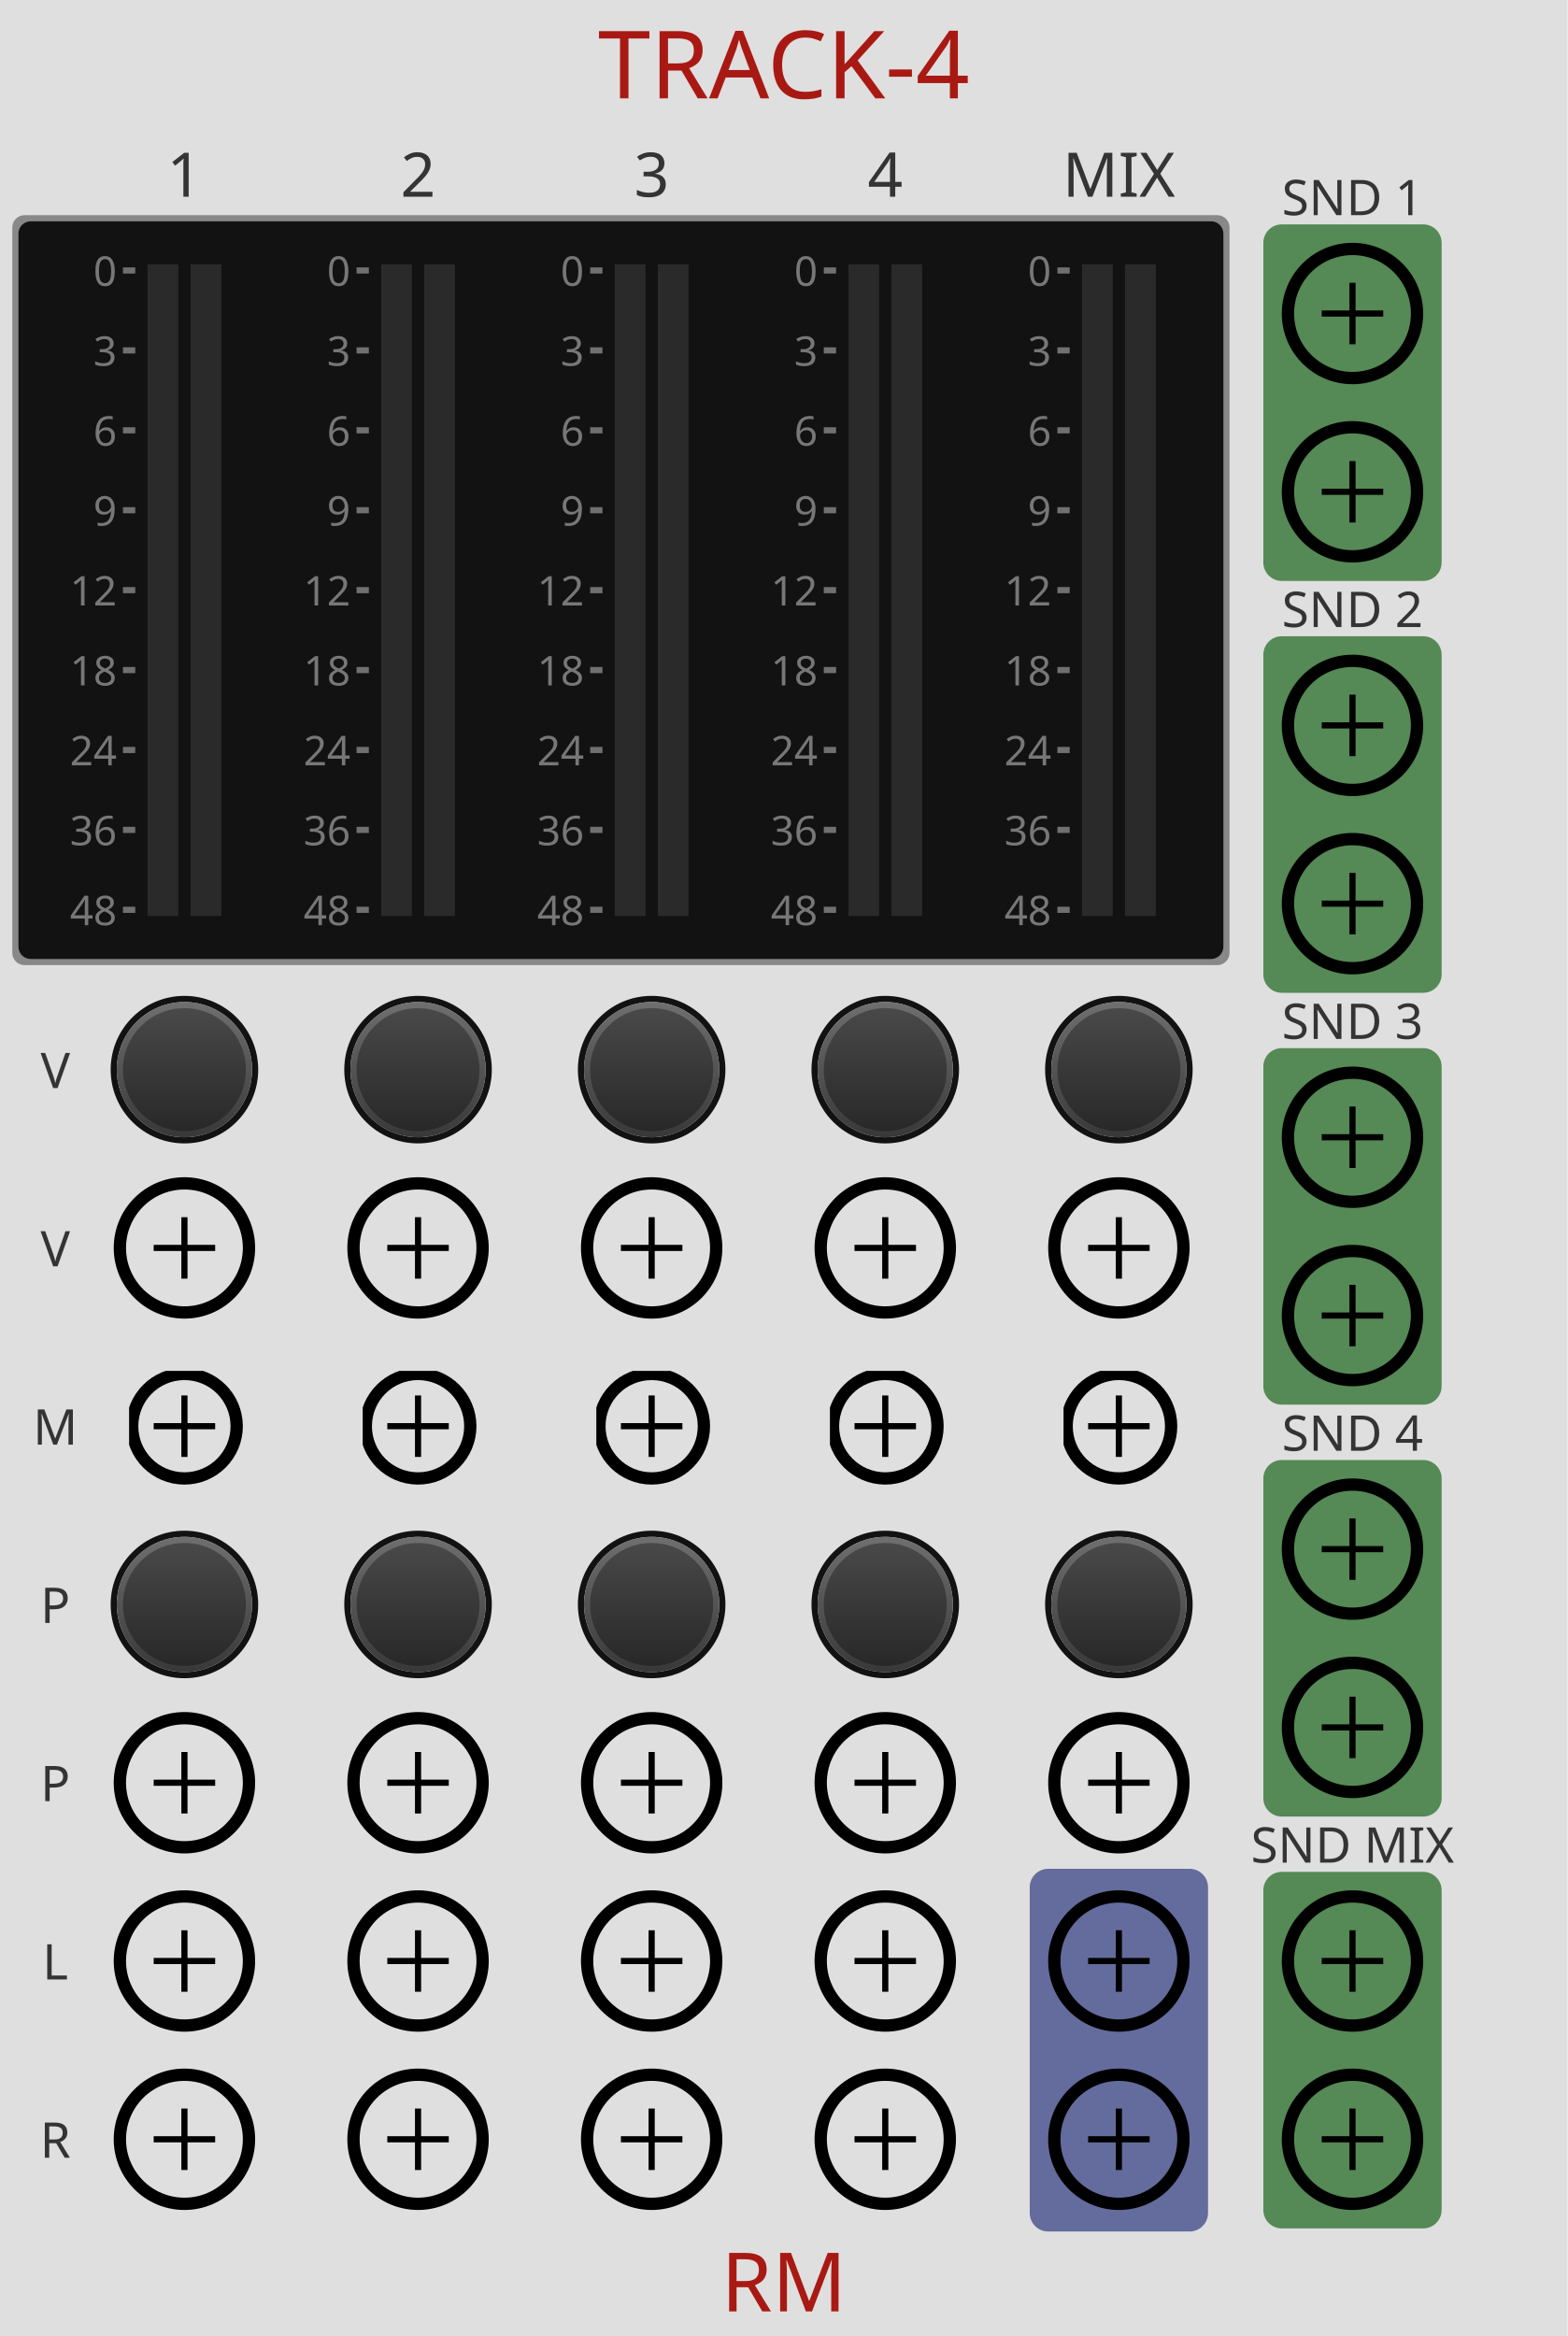
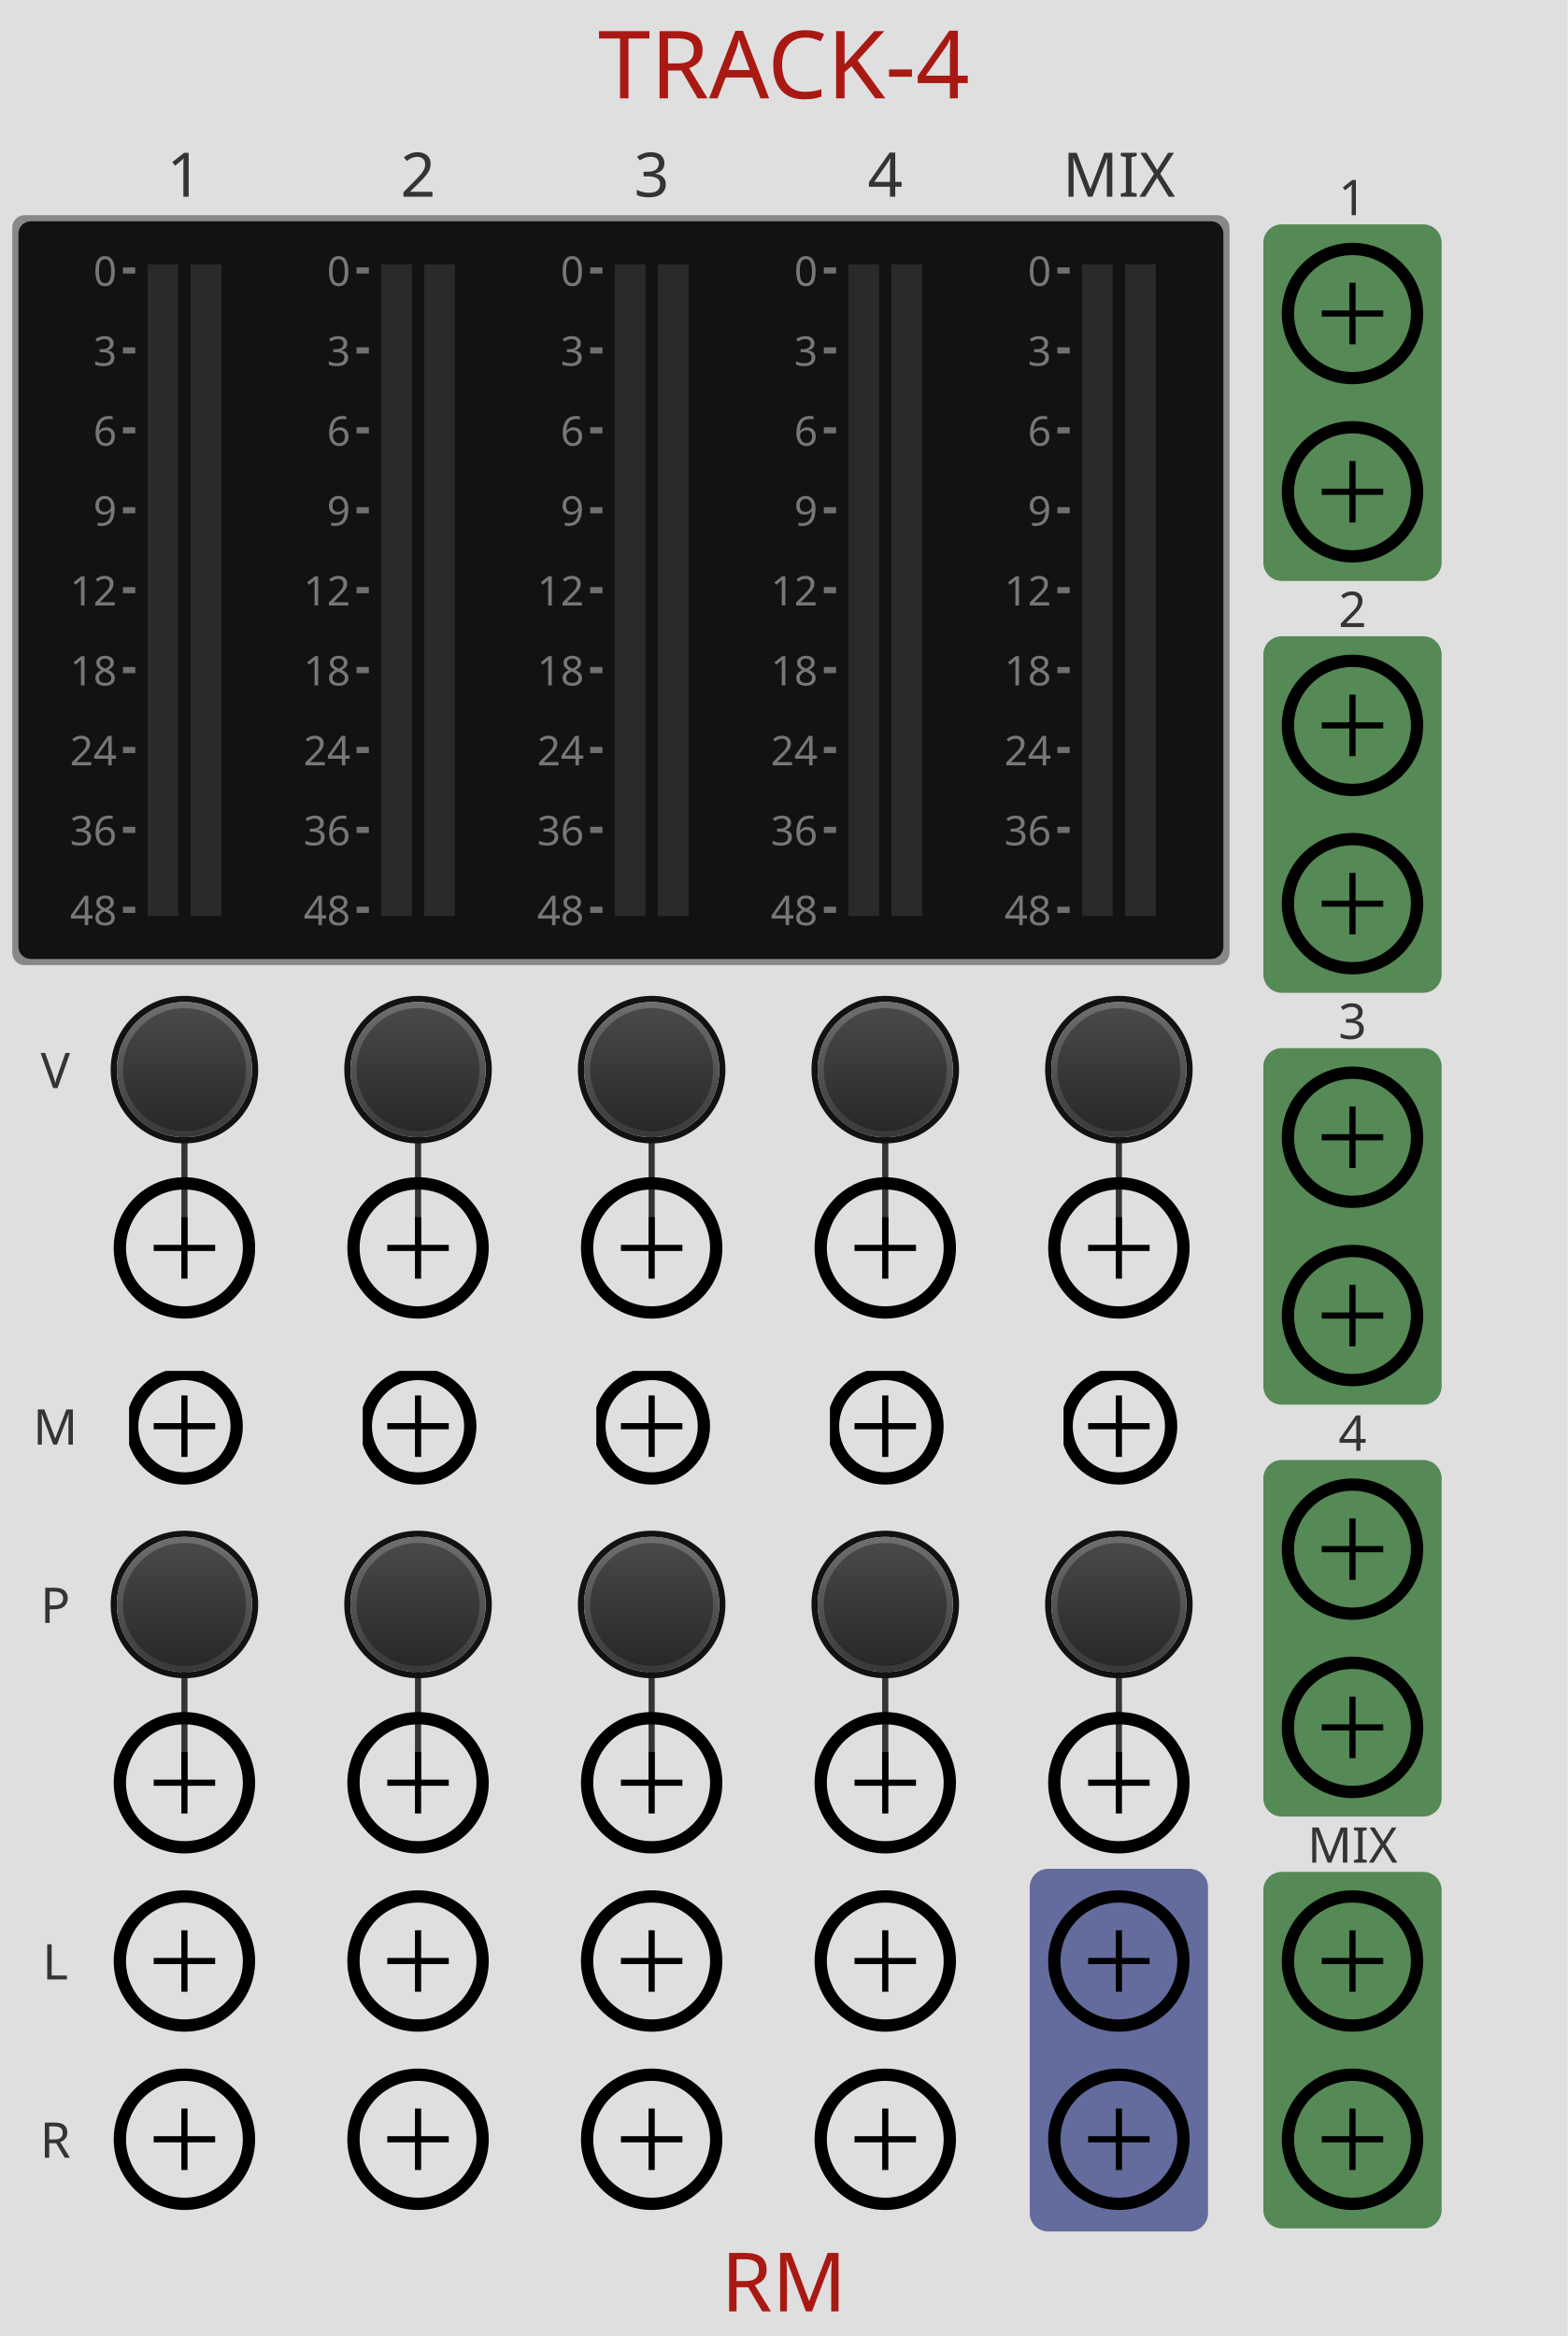
<svg xmlns="http://www.w3.org/2000/svg" xmlns:xlink="http://www.w3.org/1999/xlink" version="1.1" width="255" height="380" viewBox="0 0 255 380">
  <style>

    text.title {
      fill: #a91913;
      font-family: 'DIN Alternate';
      font-size: 11.5pt;
    }
    text.logo {
      fill: #a91913;
      font-family: 'DIN Alternate';
      font-size: 10pt;
    }
    text.big-label {
      fill: #343434;
      font-family: 'DIN Alternate';
      font-size: 7.5pt;
    }
    text.label {
      fill: #343434;
      font-family: 'DIN Alternate';
      font-size: 6pt;
    }
    text.white-label {
      fill: #dfdfdf;
      font-family: 'DIN Alternate';
      font-size: 6pt;
    }

    .background {
      fill: #dfdfdf;
    }
    .polyphonic {
      fill: #558955;
    }
    .monophonic {
      fill: #636c9d;
    }

    polyline.icon {
      stroke: #343434;
      stroke-width: 1.2;
      fill: none;
    }
    polyline.connect {
      stroke: #343434;
      stroke-width: 1;
      fill: none;
    }

    rect.lcd-bg {
      fill: #121212;
    }
    rect.lcd-bg-frame {
      fill: #888888;
    }
    rect.lcd-bg-accent {
      fill: #2a2a2a;
    }
    text.lcd-label {
      fill: #777777;
      font-family: 'Monaco';
      font-size: 5pt;
    }
    polyline.lcd-tick {
      stroke: #707070;
      stroke-width: 1;
      fill: none;
    }

    .blueprint {
      stroke: black;
      fill: none;
    }

  </style>
  <defs>
    <linearGradient id="smallKnobLight" x1="0%" y1="0%" x2="0%" y2="100%">
      <stop offset="0%" stop-color="#6f6f6f" />
      <stop offset="100%" stop-color="#383838" />
    </linearGradient>
    <linearGradient id="smallKnobDark" x1="0%" y1="0%" x2="0%" y2="100%">
      <stop offset="0%" stop-color="#494949" />
      <stop offset="100%" stop-color="#282828" />
    </linearGradient>
    <linearGradient id="bigKnobLight" x1="0%" y1="0%" x2="0%" y2="100%">
      <stop offset="0%" stop-color="#888" />
      <stop offset="100%" stop-color="#333" />
    </linearGradient>
    <linearGradient id="bigKnobDark" x1="0%" y1="0%" x2="0%" y2="100%">
      <stop offset="0%" stop-color="#5c5c5c" />
      <stop offset="100%" stop-color="#282828" />
    </linearGradient>
    <symbol id="knob18">
      <g transform="translate(9 9)">
        <circle r="8.5" stroke="#222" fill="none" />
        <circle r="8" fill="url('#smallKnobLight')" />
        <circle r="7" fill="url('#smallKnobDark')" />
      </g>
    </symbol>
    <symbol id="knob24">
      <g transform="translate(12 12)">
        <circle r="11.5" stroke="#121212" fill="none" />
        <circle r="11" fill="url('#smallKnobLight')" />
        <circle r="10" fill="url('#smallKnobDark')" />
      </g>
    </symbol>
    <symbol id="knob45">
      <g transform="translate(22.5 22.5)">
        <circle r="22" fill="url('#bigKnobDark')" />
        <circle r="20" fill="url('#bigKnobLight')" />
      </g>
    </symbol>
    <symbol id="toggleButton">
      <g transform="translate(9 9)">
        <polyline points="-5,0 5,0" stroke-width="1" class="blueprint" />
        <polyline points="0,-5 0,5" stroke-width="1" class="blueprint" />
        <circle cx="0" cy="0" r="8.5" stroke-width="2" class="blueprint" />
      </g>
    </symbol>
    <symbol id="port">
      <g transform="translate(12 12)">
        <polyline points="-5,0 5,0" stroke-width="1" class="blueprint" />
        <polyline points="0,-5 0,5" stroke-width="1" class="blueprint" />
        <circle cx="0" cy="0" r="10.5" stroke-width="2" class="blueprint" />
      </g>
    </symbol>
    <symbol id="hswitch14">
      <rect x="1" y="1" rx="2" width="20" height="12" stroke-width="2" class="blueprint" />
      <g transform="translate(12 7)">
        <polyline points="-5,0 5,0" stroke-width="1" class="blueprint" />
        <polyline points="0,-5 0,5" stroke-width="1" class="blueprint" />
      </g>
    </symbol>
    <symbol id="meter-strip">
      <g transform="translate(20 4)">
        <rect x="-6" y="-1" width="5" height="106" class="lcd-bg-accent" />
        <rect x="1" y="-1" width="5" height="106" class="lcd-bg-accent" />
        <g transform="translate(-11 2.5)">
          <text x="0" y="0" class="lcd-label" text-anchor="end">0</text>
          <text x="0" y="13" class="lcd-label" text-anchor="end">3</text>
          <text x="0" y="26" class="lcd-label" text-anchor="end">6</text>
          <text x="0" y="39" class="lcd-label" text-anchor="end">9</text>
          <text x="0" y="52" class="lcd-label" text-anchor="end">12</text>
          <text x="0" y="65" class="lcd-label" text-anchor="end">18</text>
          <text x="0" y="78" class="lcd-label" text-anchor="end">24</text>
          <text x="0" y="91" class="lcd-label" text-anchor="end">36</text>
          <text x="0" y="104" class="lcd-label" text-anchor="end">48</text>
        </g>
        <g transform="translate(-10 0)">
          <polyline points="0   0 2   0" class="lcd-tick" />
          <polyline points="0  13 2  13" class="lcd-tick" />
          <polyline points="0  26 2  26" class="lcd-tick" />
          <polyline points="0  39 2  39" class="lcd-tick" />
          <polyline points="0  52 2  52" class="lcd-tick" />
          <polyline points="0  65 2  65" class="lcd-tick" />
          <polyline points="0  78 2  78" class="lcd-tick" />
          <polyline points="0  91 2  91" class="lcd-tick" />
          <polyline points="0 104 2 104" class="lcd-tick" />
        </g>
      </g>
    </symbol>
  </defs>
  <rect class="background" width="100%" height="100%" />
  <text class="title" x="50%" y="16" text-anchor="middle">TRACK-4</text>
  <text class="logo" x="50%" y="376" text-anchor="middle">RM</text>
  <rect x="2" y="35" width="198" height="122" rx="2" class="lcd-bg-frame" />
  <rect x="3" y="36" width="196" height="120" rx="2" class="lcd-bg" />
  <g transform="translate(9 0)">
    <g transform="translate(0 174)">
      <text x="0" y="3" class="label" text-anchor="middle">V</text>
    </g>
-     <g transform="translate(0 203)">
-       <text x="0" y="3" class="label" text-anchor="middle">V</text>
-     </g>
    <g transform="translate(0 232)">
      <text x="0" y="3" class="label" text-anchor="middle">M</text>
    </g>
    <g transform="translate(0 261)">
      <text x="0" y="3" class="label" text-anchor="middle">P</text>
    </g>
-     <g transform="translate(0 290)">
-       <text x="0" y="3" class="label" text-anchor="middle">P</text>
-     </g>
    <g transform="translate(0 319)">
      <text x="0" y="3" class="label" text-anchor="middle">L</text>
    </g>
    <g transform="translate(0 348)">
      <text x="0" y="3" class="label" text-anchor="middle">R</text>
    </g>
  </g>
  <g transform="translate(30 32)">
    <text x="0" y="0" class="big-label" text-anchor="middle">1</text>
  </g>
  <g transform="translate(30 44)">
    <use xlink:href="#meter-strip" transform="translate(-20 -4)" />
  </g>
  <g transform="translate(30 174)">
+     <polyline points="0 0 0 29" class="connect" />
    <use xlink:href="#knob24" transform="translate(-12 -12)" />
  </g>
  <g transform="translate(30 203)">
    <use xlink:href="#port" transform="translate(-12 -12)" />
  </g>
  <g transform="translate(30 232)">
    <use xlink:href="#toggleButton" transform="translate(-9 -9)" />
  </g>
  <g transform="translate(30 261)">
+     <polyline points="0 0 0 29" class="connect" />
    <use xlink:href="#knob24" transform="translate(-12 -12)" />
  </g>
  <g transform="translate(30 290)">
    <use xlink:href="#port" transform="translate(-12 -12)" />
  </g>
  <g transform="translate(30 319)">
    <use xlink:href="#port" transform="translate(-12 -12)" />
  </g>
  <g transform="translate(30 348)">
    <use xlink:href="#port" transform="translate(-12 -12)" />
  </g>
  <g transform="translate(38 0)">
    <g transform="translate(30 32)">
      <text x="0" y="0" class="big-label" text-anchor="middle">2</text>
    </g>
    <g transform="translate(30 44)">
      <use xlink:href="#meter-strip" transform="translate(-20 -4)" />
    </g>
    <g transform="translate(30 174)">
+       <polyline points="0 0 0 29" class="connect" />
      <use xlink:href="#knob24" transform="translate(-12 -12)" />
    </g>
    <g transform="translate(30 203)">
      <use xlink:href="#port" transform="translate(-12 -12)" />
    </g>
    <g transform="translate(30 232)">
      <use xlink:href="#toggleButton" transform="translate(-9 -9)" />
    </g>
    <g transform="translate(30 261)">
+       <polyline points="0 0 0 29" class="connect" />
      <use xlink:href="#knob24" transform="translate(-12 -12)" />
    </g>
    <g transform="translate(30 290)">
      <use xlink:href="#port" transform="translate(-12 -12)" />
    </g>
    <g transform="translate(30 319)">
      <use xlink:href="#port" transform="translate(-12 -12)" />
    </g>
    <g transform="translate(30 348)">
      <use xlink:href="#port" transform="translate(-12 -12)" />
    </g>
  </g>
  <g transform="translate(76 0)">
    <g transform="translate(30 32)">
      <text x="0" y="0" class="big-label" text-anchor="middle">3</text>
    </g>
    <g transform="translate(30 44)">
      <use xlink:href="#meter-strip" transform="translate(-20 -4)" />
    </g>
    <g transform="translate(30 174)">
+       <polyline points="0 0 0 29" class="connect" />
      <use xlink:href="#knob24" transform="translate(-12 -12)" />
    </g>
    <g transform="translate(30 203)">
      <use xlink:href="#port" transform="translate(-12 -12)" />
    </g>
    <g transform="translate(30 232)">
      <use xlink:href="#toggleButton" transform="translate(-9 -9)" />
    </g>
    <g transform="translate(30 261)">
+       <polyline points="0 0 0 29" class="connect" />
      <use xlink:href="#knob24" transform="translate(-12 -12)" />
    </g>
    <g transform="translate(30 290)">
      <use xlink:href="#port" transform="translate(-12 -12)" />
    </g>
    <g transform="translate(30 319)">
      <use xlink:href="#port" transform="translate(-12 -12)" />
    </g>
    <g transform="translate(30 348)">
      <use xlink:href="#port" transform="translate(-12 -12)" />
    </g>
  </g>
  <g transform="translate(114 0)">
    <g transform="translate(30 32)">
      <text x="0" y="0" class="big-label" text-anchor="middle">4</text>
    </g>
    <g transform="translate(30 44)">
      <use xlink:href="#meter-strip" transform="translate(-20 -4)" />
    </g>
    <g transform="translate(30 174)">
+       <polyline points="0 0 0 29" class="connect" />
      <use xlink:href="#knob24" transform="translate(-12 -12)" />
    </g>
    <g transform="translate(30 203)">
      <use xlink:href="#port" transform="translate(-12 -12)" />
    </g>
    <g transform="translate(30 232)">
      <use xlink:href="#toggleButton" transform="translate(-9 -9)" />
    </g>
    <g transform="translate(30 261)">
+       <polyline points="0 0 0 29" class="connect" />
      <use xlink:href="#knob24" transform="translate(-12 -12)" />
    </g>
    <g transform="translate(30 290)">
      <use xlink:href="#port" transform="translate(-12 -12)" />
    </g>
    <g transform="translate(30 319)">
      <use xlink:href="#port" transform="translate(-12 -12)" />
    </g>
    <g transform="translate(30 348)">
      <use xlink:href="#port" transform="translate(-12 -12)" />
    </g>
  </g>
  <g transform="translate(152 0)">
    <g transform="translate(30 32)">
      <text x="0" y="0" class="big-label" text-anchor="middle">MIX</text>
    </g>
    <g transform="translate(30 44)">
      <use xlink:href="#meter-strip" transform="translate(-20 -4)" />
    </g>
    <g transform="translate(30 174)">
+       <polyline points="0 0 0 29" class="connect" />
      <use xlink:href="#knob24" transform="translate(-12 -12)" />
    </g>
    <g transform="translate(30 203)">
      <use xlink:href="#port" transform="translate(-12 -12)" />
    </g>
    <g transform="translate(30 232)">
      <use xlink:href="#toggleButton" transform="translate(-9 -9)" />
    </g>
    <g transform="translate(30 261)">
+       <polyline points="0 0 0 29" class="connect" />
      <use xlink:href="#knob24" transform="translate(-12 -12)" />
    </g>
    <g transform="translate(30 290)">
      <use xlink:href="#port" transform="translate(-12 -12)" />
    </g>
    <g transform="translate(30 319)">
      <rect x="-14.5" y="-15" width="29" height="59" rx="3" class="monophonic" />
      <use xlink:href="#port" transform="translate(-12 -12)" />
    </g>
    <g transform="translate(30 348)">
      <use xlink:href="#port" transform="translate(-12 -12)" />
    </g>
  </g>
  <g transform="translate(0 51)">
    <g transform="translate(220 0)">
      <rect x="-14.5" y="-14.5" width="29" height="58" rx="3" class="polyphonic" />
-       <text x="0" y="-16" class="label" text-anchor="middle">SND 1</text>
+       <text x="0" y="-16" class="label" text-anchor="middle">1</text>
      <use xlink:href="#port" transform="translate(-12 -12)" />
    </g>
    <g transform="translate(220 29)">
      <use xlink:href="#port" transform="translate(-12 -12)" />
    </g>
  </g>
  <g transform="translate(0 118)">
    <g transform="translate(220 0)">
      <rect x="-14.5" y="-14.5" width="29" height="58" rx="3" class="polyphonic" />
-       <text x="0" y="-16" class="label" text-anchor="middle">SND 2</text>
+       <text x="0" y="-16" class="label" text-anchor="middle">2</text>
      <use xlink:href="#port" transform="translate(-12 -12)" />
    </g>
    <g transform="translate(220 29)">
      <use xlink:href="#port" transform="translate(-12 -12)" />
    </g>
  </g>
  <g transform="translate(0 185)">
    <g transform="translate(220 0)">
      <rect x="-14.5" y="-14.5" width="29" height="58" rx="3" class="polyphonic" />
-       <text x="0" y="-16" class="label" text-anchor="middle">SND 3</text>
+       <text x="0" y="-16" class="label" text-anchor="middle">3</text>
      <use xlink:href="#port" transform="translate(-12 -12)" />
    </g>
    <g transform="translate(220 29)">
      <use xlink:href="#port" transform="translate(-12 -12)" />
    </g>
  </g>
  <g transform="translate(0 252)">
    <g transform="translate(220 0)">
      <rect x="-14.5" y="-14.5" width="29" height="58" rx="3" class="polyphonic" />
-       <text x="0" y="-16" class="label" text-anchor="middle">SND 4</text>
+       <text x="0" y="-16" class="label" text-anchor="middle">4</text>
      <use xlink:href="#port" transform="translate(-12 -12)" />
    </g>
    <g transform="translate(220 29)">
      <use xlink:href="#port" transform="translate(-12 -12)" />
    </g>
  </g>
  <g transform="translate(0 319)">
    <g transform="translate(220 0)">
      <rect x="-14.5" y="-14.5" width="29" height="58" rx="3" class="polyphonic" />
-       <text x="0" y="-16" class="label" text-anchor="middle">SND MIX</text>
+       <text x="0" y="-16" class="label" text-anchor="middle">MIX</text>
      <use xlink:href="#port" transform="translate(-12 -12)" />
    </g>
    <g transform="translate(220 29)">
      <use xlink:href="#port" transform="translate(-12 -12)" />
    </g>
  </g>
</svg>
